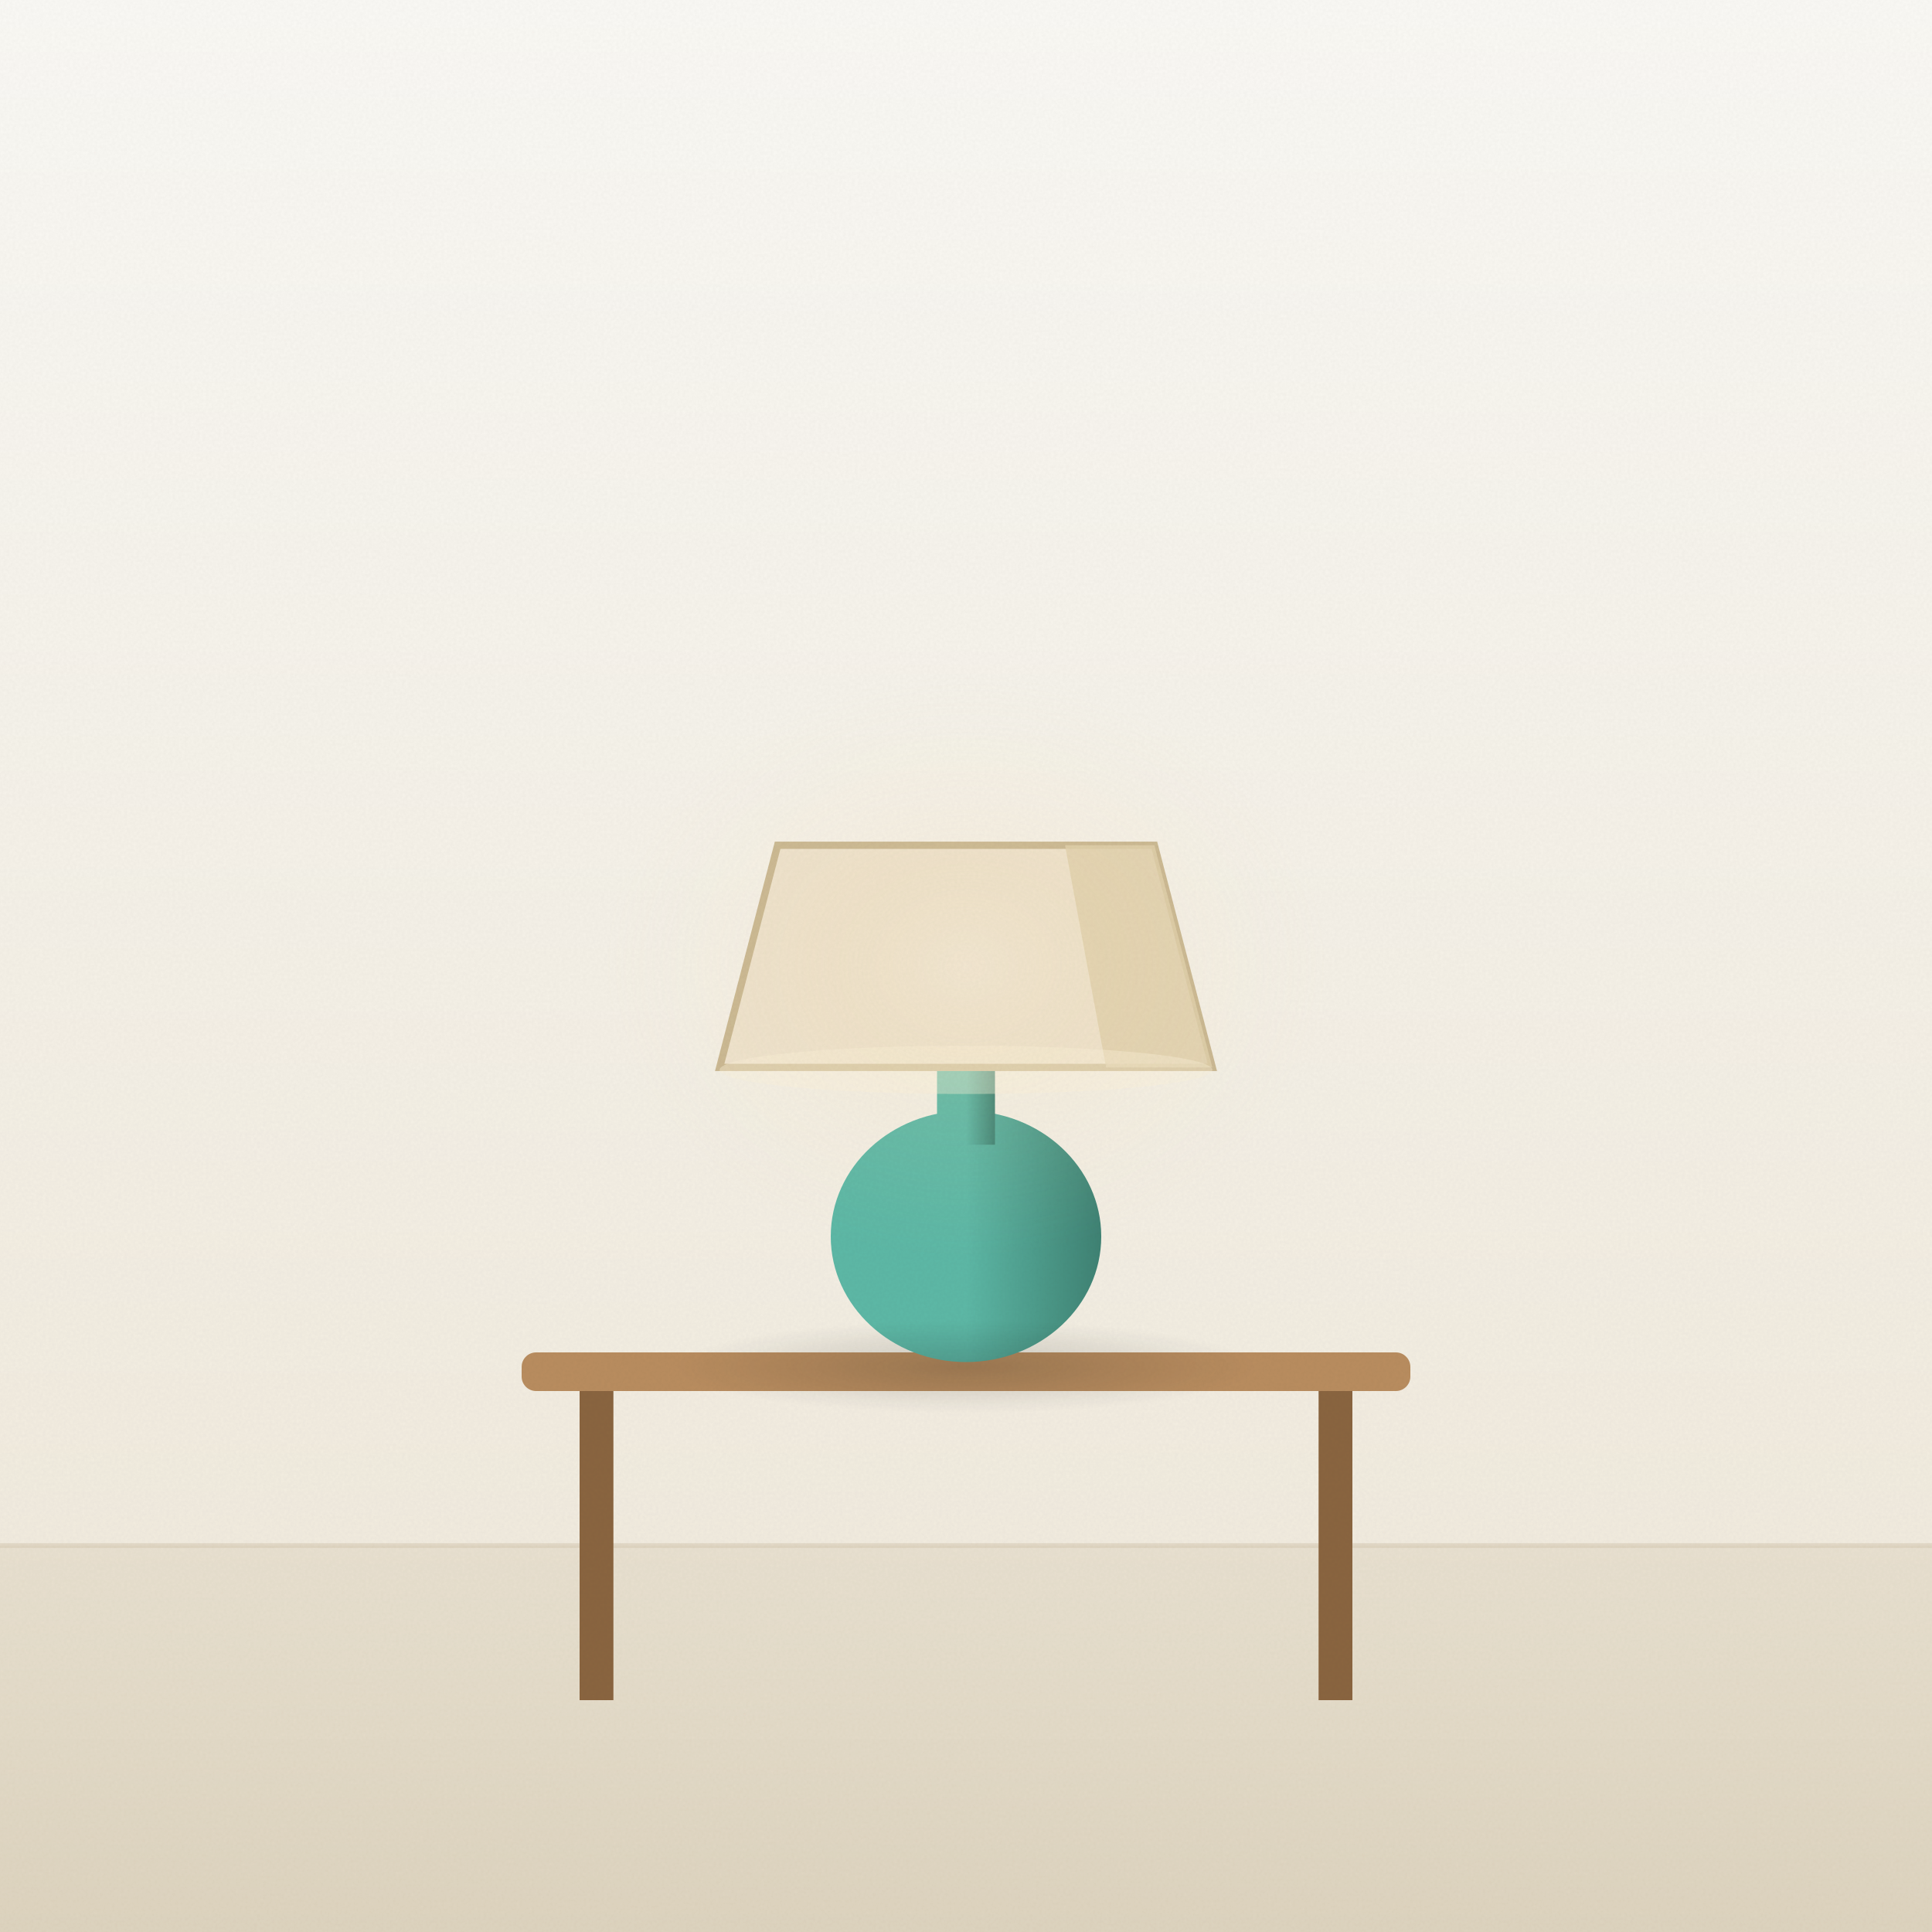
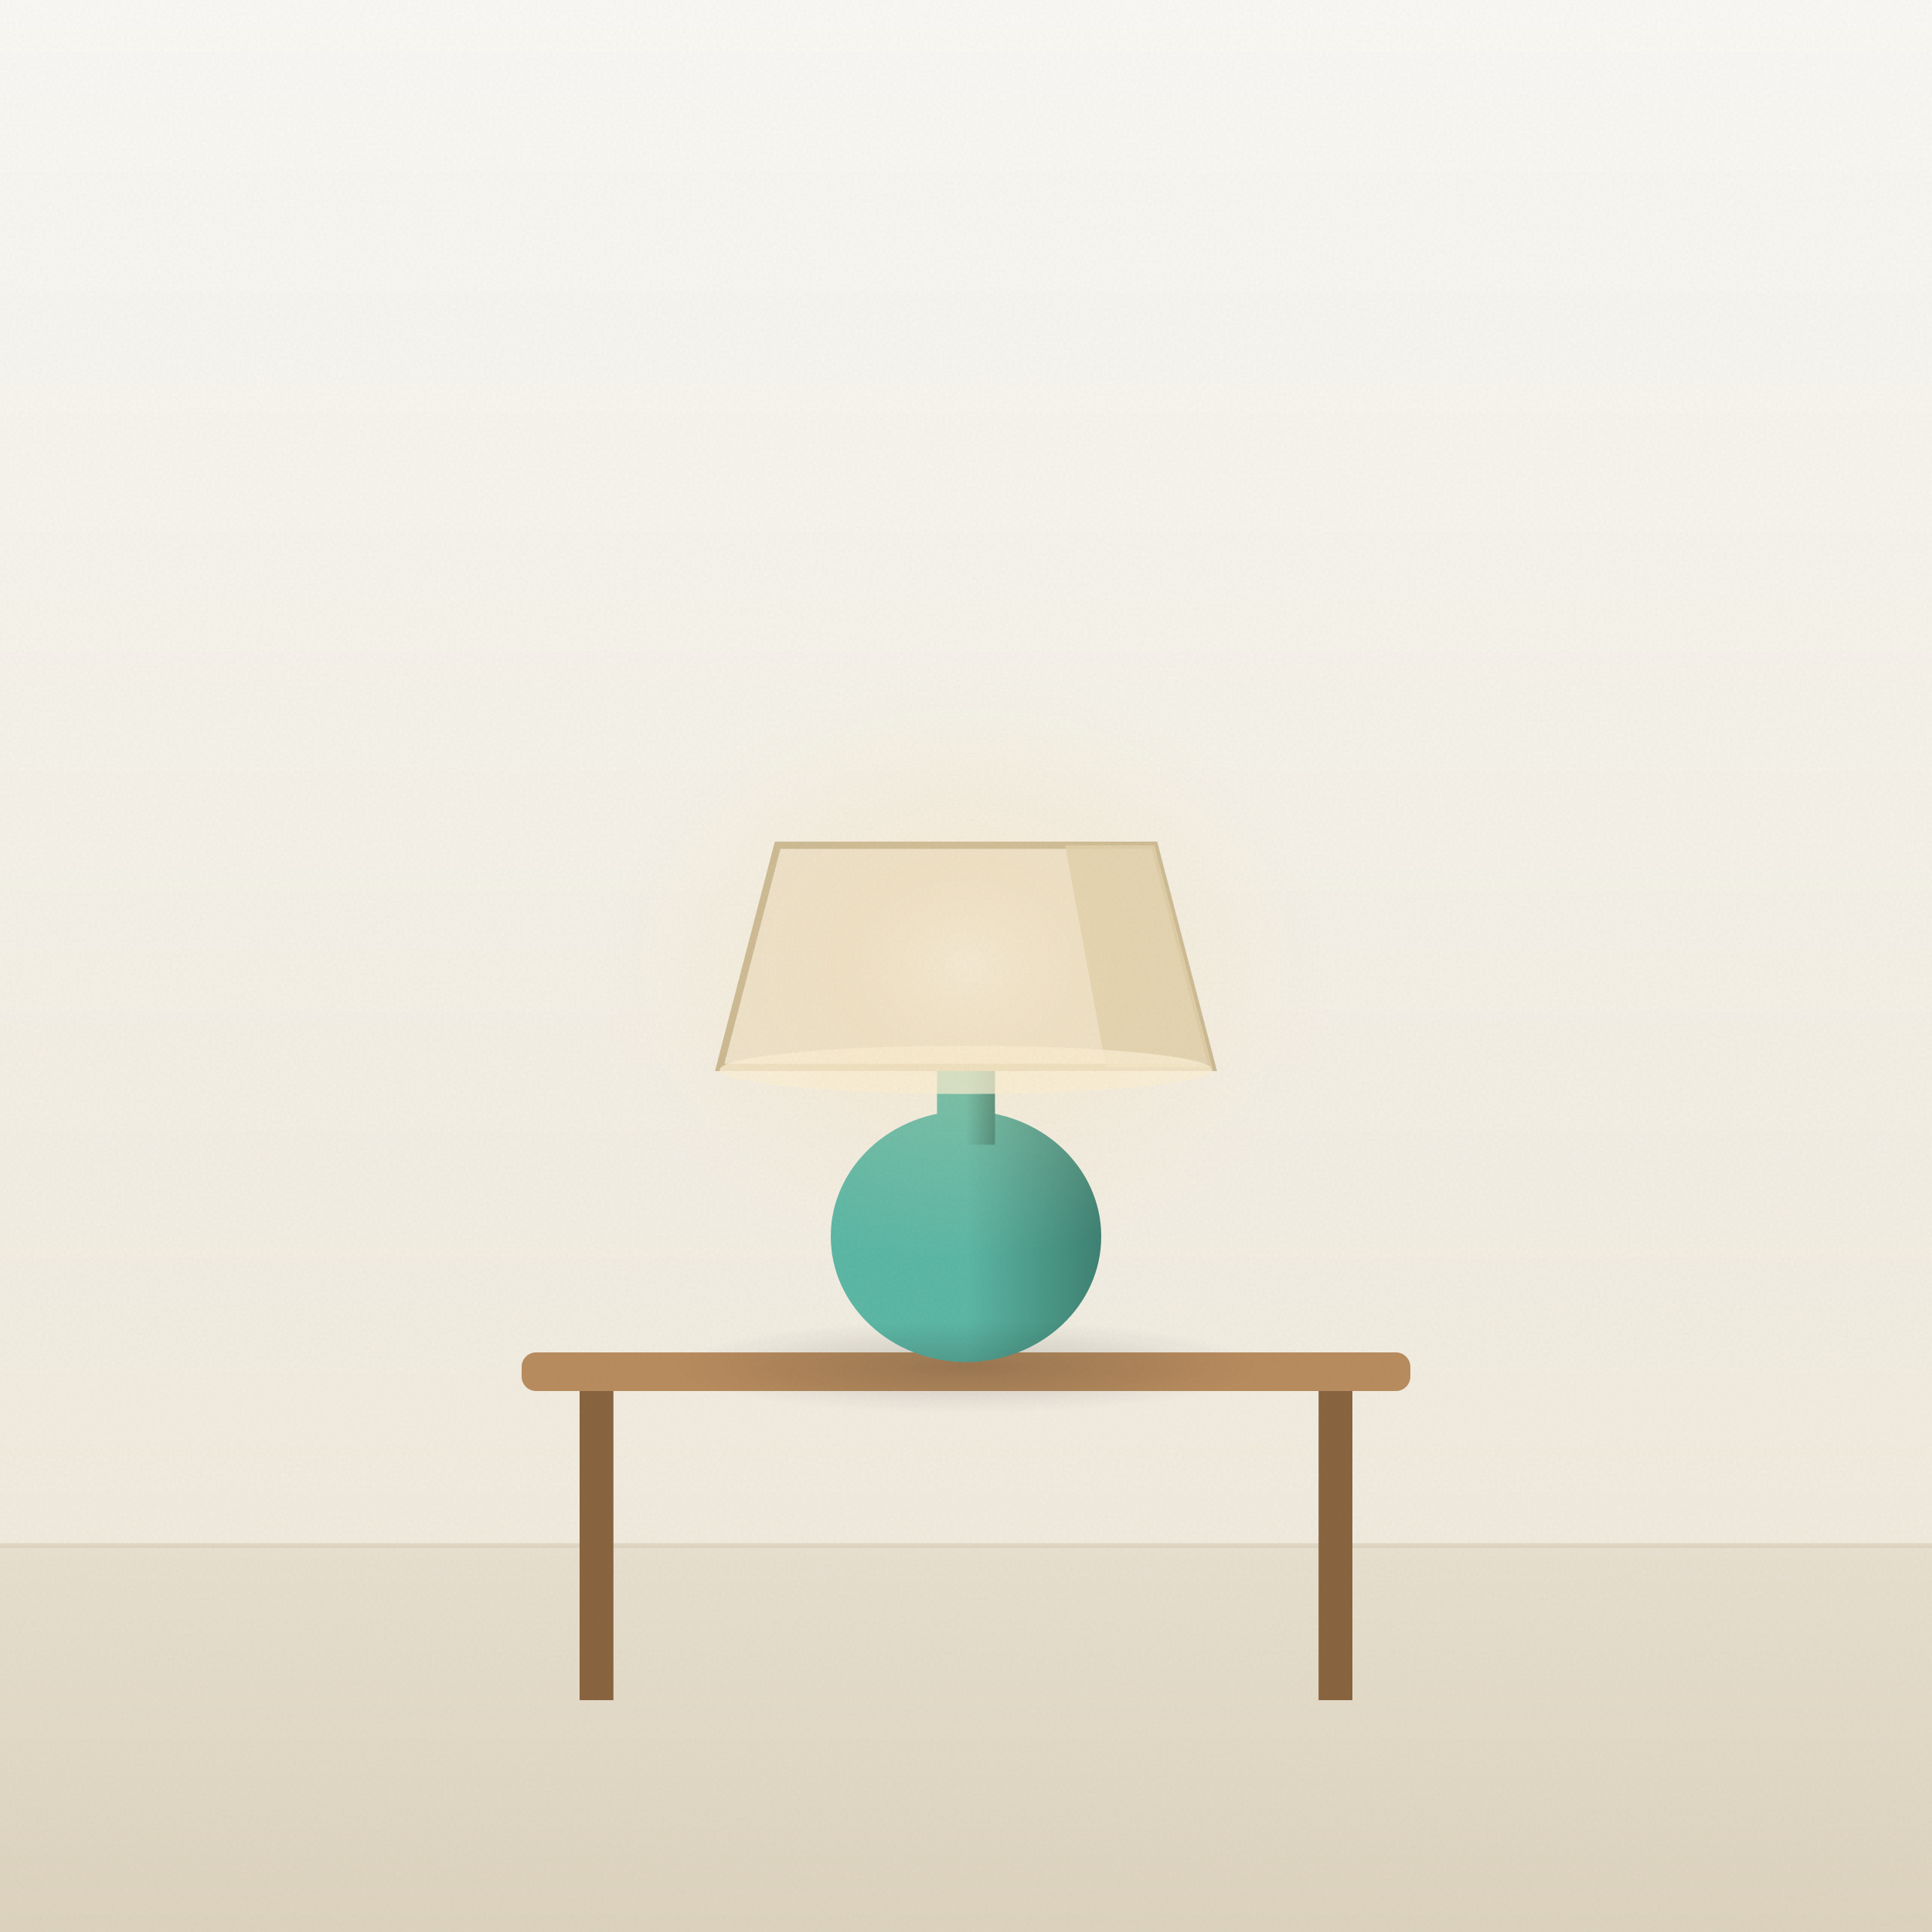
<svg xmlns="http://www.w3.org/2000/svg" viewBox="0 0 800 800">
  <defs>
    <linearGradient id="wall609" x1="0" y1="0" x2="0" y2="1">
      <stop offset="0" stop-color="#faf9f5" />
      <stop offset="0.8" stop-color="#f2ecdf" />
      <stop offset="1" stop-color="#ede5d5" />
    </linearGradient>
    <linearGradient id="floor610" x1="0" y1="0" x2="0" y2="1">
      <stop offset="0" stop-color="#e9e1d0" />
      <stop offset="1" stop-color="#ded4bf" />
    </linearGradient>
  </defs>
  <rect width="800" height="800" fill="url(#wall609)" />
  <rect y="640" width="800" height="160" fill="url(#floor610)" />
  <line x1="0" y1="640" x2="800" y2="640" stroke="#d8cdb8" stroke-width="2" opacity="0.6" />
  <rect x="216" y="560" width="368" height="16" rx="6" fill="#b98d5f" />
  <rect x="240" y="576" width="14" height="128" fill="#8a6540" />
  <rect x="546" y="576" width="14" height="128" fill="#8a6540" />
  <defs>
    <linearGradient id="cr611" x1="0" y1="0" x2="1" y2="0">
      <stop offset="0" stop-color="#5db8a6" />
      <stop offset="0.5" stop-color="#5db8a6" />
      <stop offset="1" stop-color="#3f8273" />
    </linearGradient>
  </defs>
  <ellipse cx="400" cy="512" rx="56" ry="52" fill="url(#cr611)" />
  <rect x="388" y="440" width="24" height="34" fill="url(#cr611)" />
  <path d="M322 350 L478 350 L502 442 L298 442 Z" fill="#efe3cd" stroke="#c9b791" stroke-width="3" />
  <path d="M441 350 L478 350 L502 442 L458 442 Z" fill="#e0d0ab" opacity="0.8" />
-   <ellipse cx="400" cy="443" rx="102" ry="10" fill="#fdf3da" opacity="0.383" />
+   <ellipse cx="400" cy="443" rx="102" ry="10" fill="#fdf3da" opacity="0.722" />
  <defs>
    <radialGradient id="gl612">
-       <stop offset="0" stop-color="#fdf3da" stop-opacity="0.235" />
-       <stop offset="0.35" stop-color="#f3ddab" stop-opacity="0.124" />
+       <stop offset="0" stop-color="#fdf3da" stop-opacity="0.444" />
+       <stop offset="0.35" stop-color="#f3ddab" stop-opacity="0.234" />
      <stop offset="1" stop-color="#f3ddab" stop-opacity="0" />
    </radialGradient>
  </defs>
  <ellipse cx="400" cy="400" rx="150" ry="120" fill="url(#gl612)" />
  <defs>
    <radialGradient id="sh613">
      <stop offset="0" stop-color="#141413" stop-opacity="0.18" />
      <stop offset="1" stop-color="#141413" stop-opacity="0" />
    </radialGradient>
  </defs>
  <ellipse cx="400" cy="566" rx="120" ry="19.2" fill="url(#sh613)" />
  <filter id="nz614">
    <feTurbulence type="fractalNoise" baseFrequency="0.8" numOctaves="2" stitchTiles="stitch" />
    <feColorMatrix type="matrix" values="0 0 0 0 0.08 0 0 0 0 0.07 0 0 0 0 0.06 0 0 0 0.03 0" />
  </filter>
  <rect width="800" height="800" filter="url(#nz614)" />
</svg>
